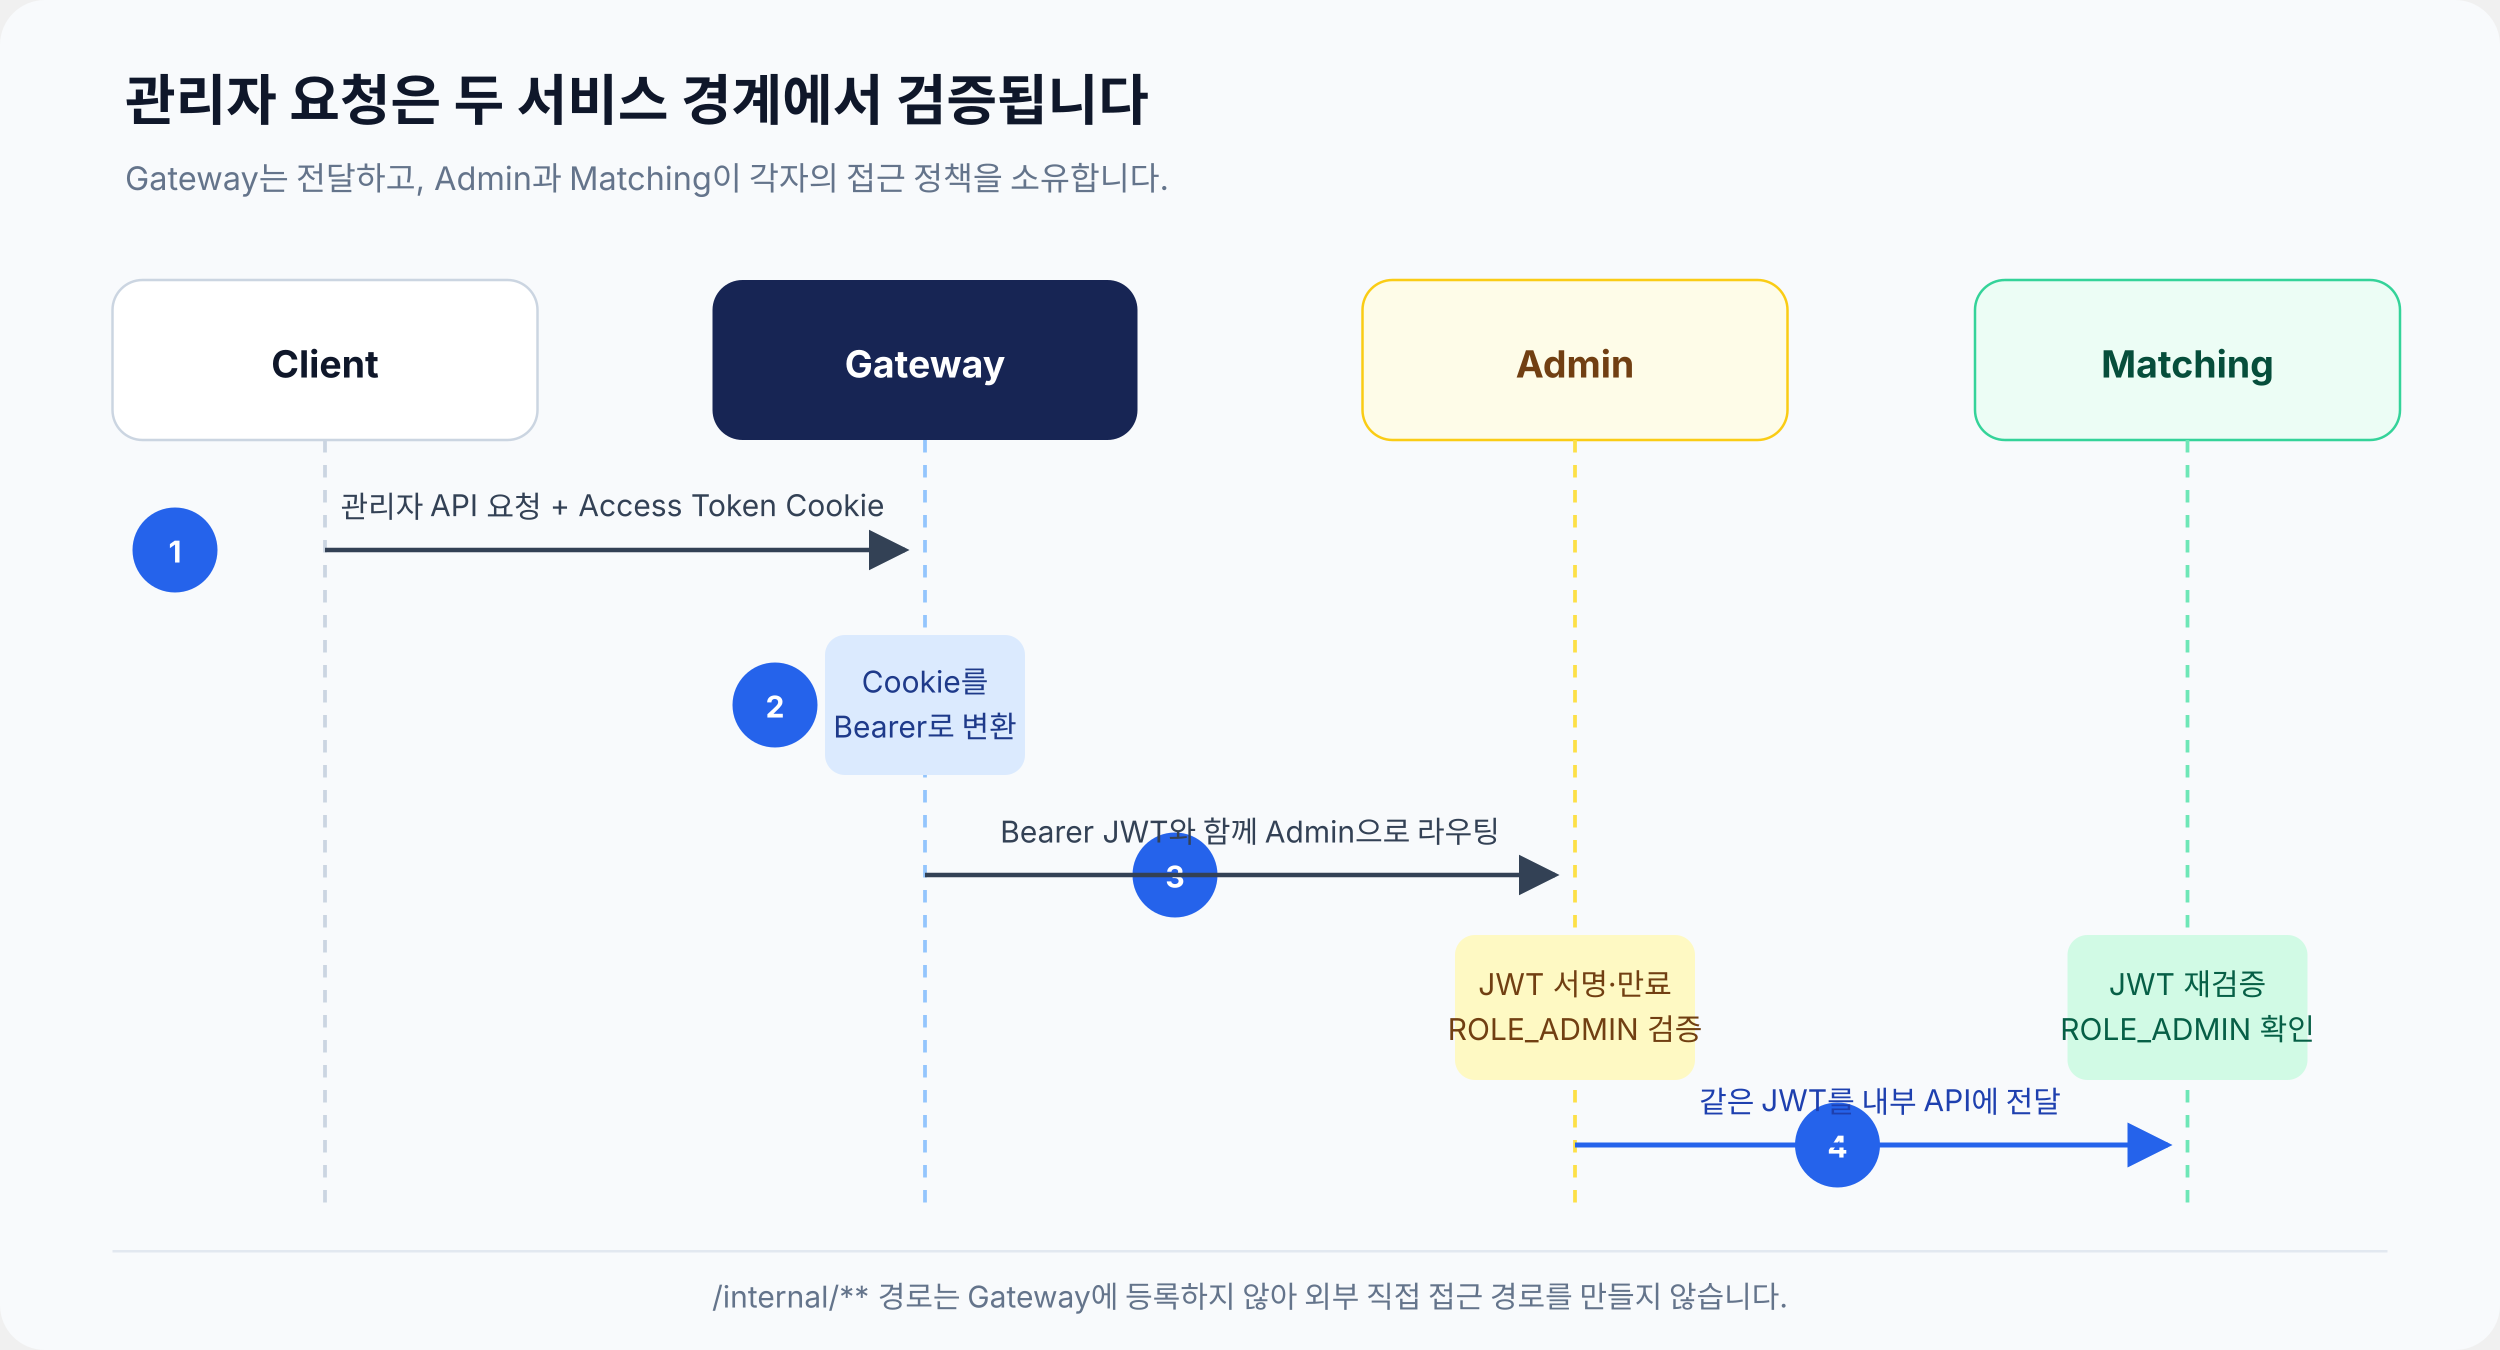
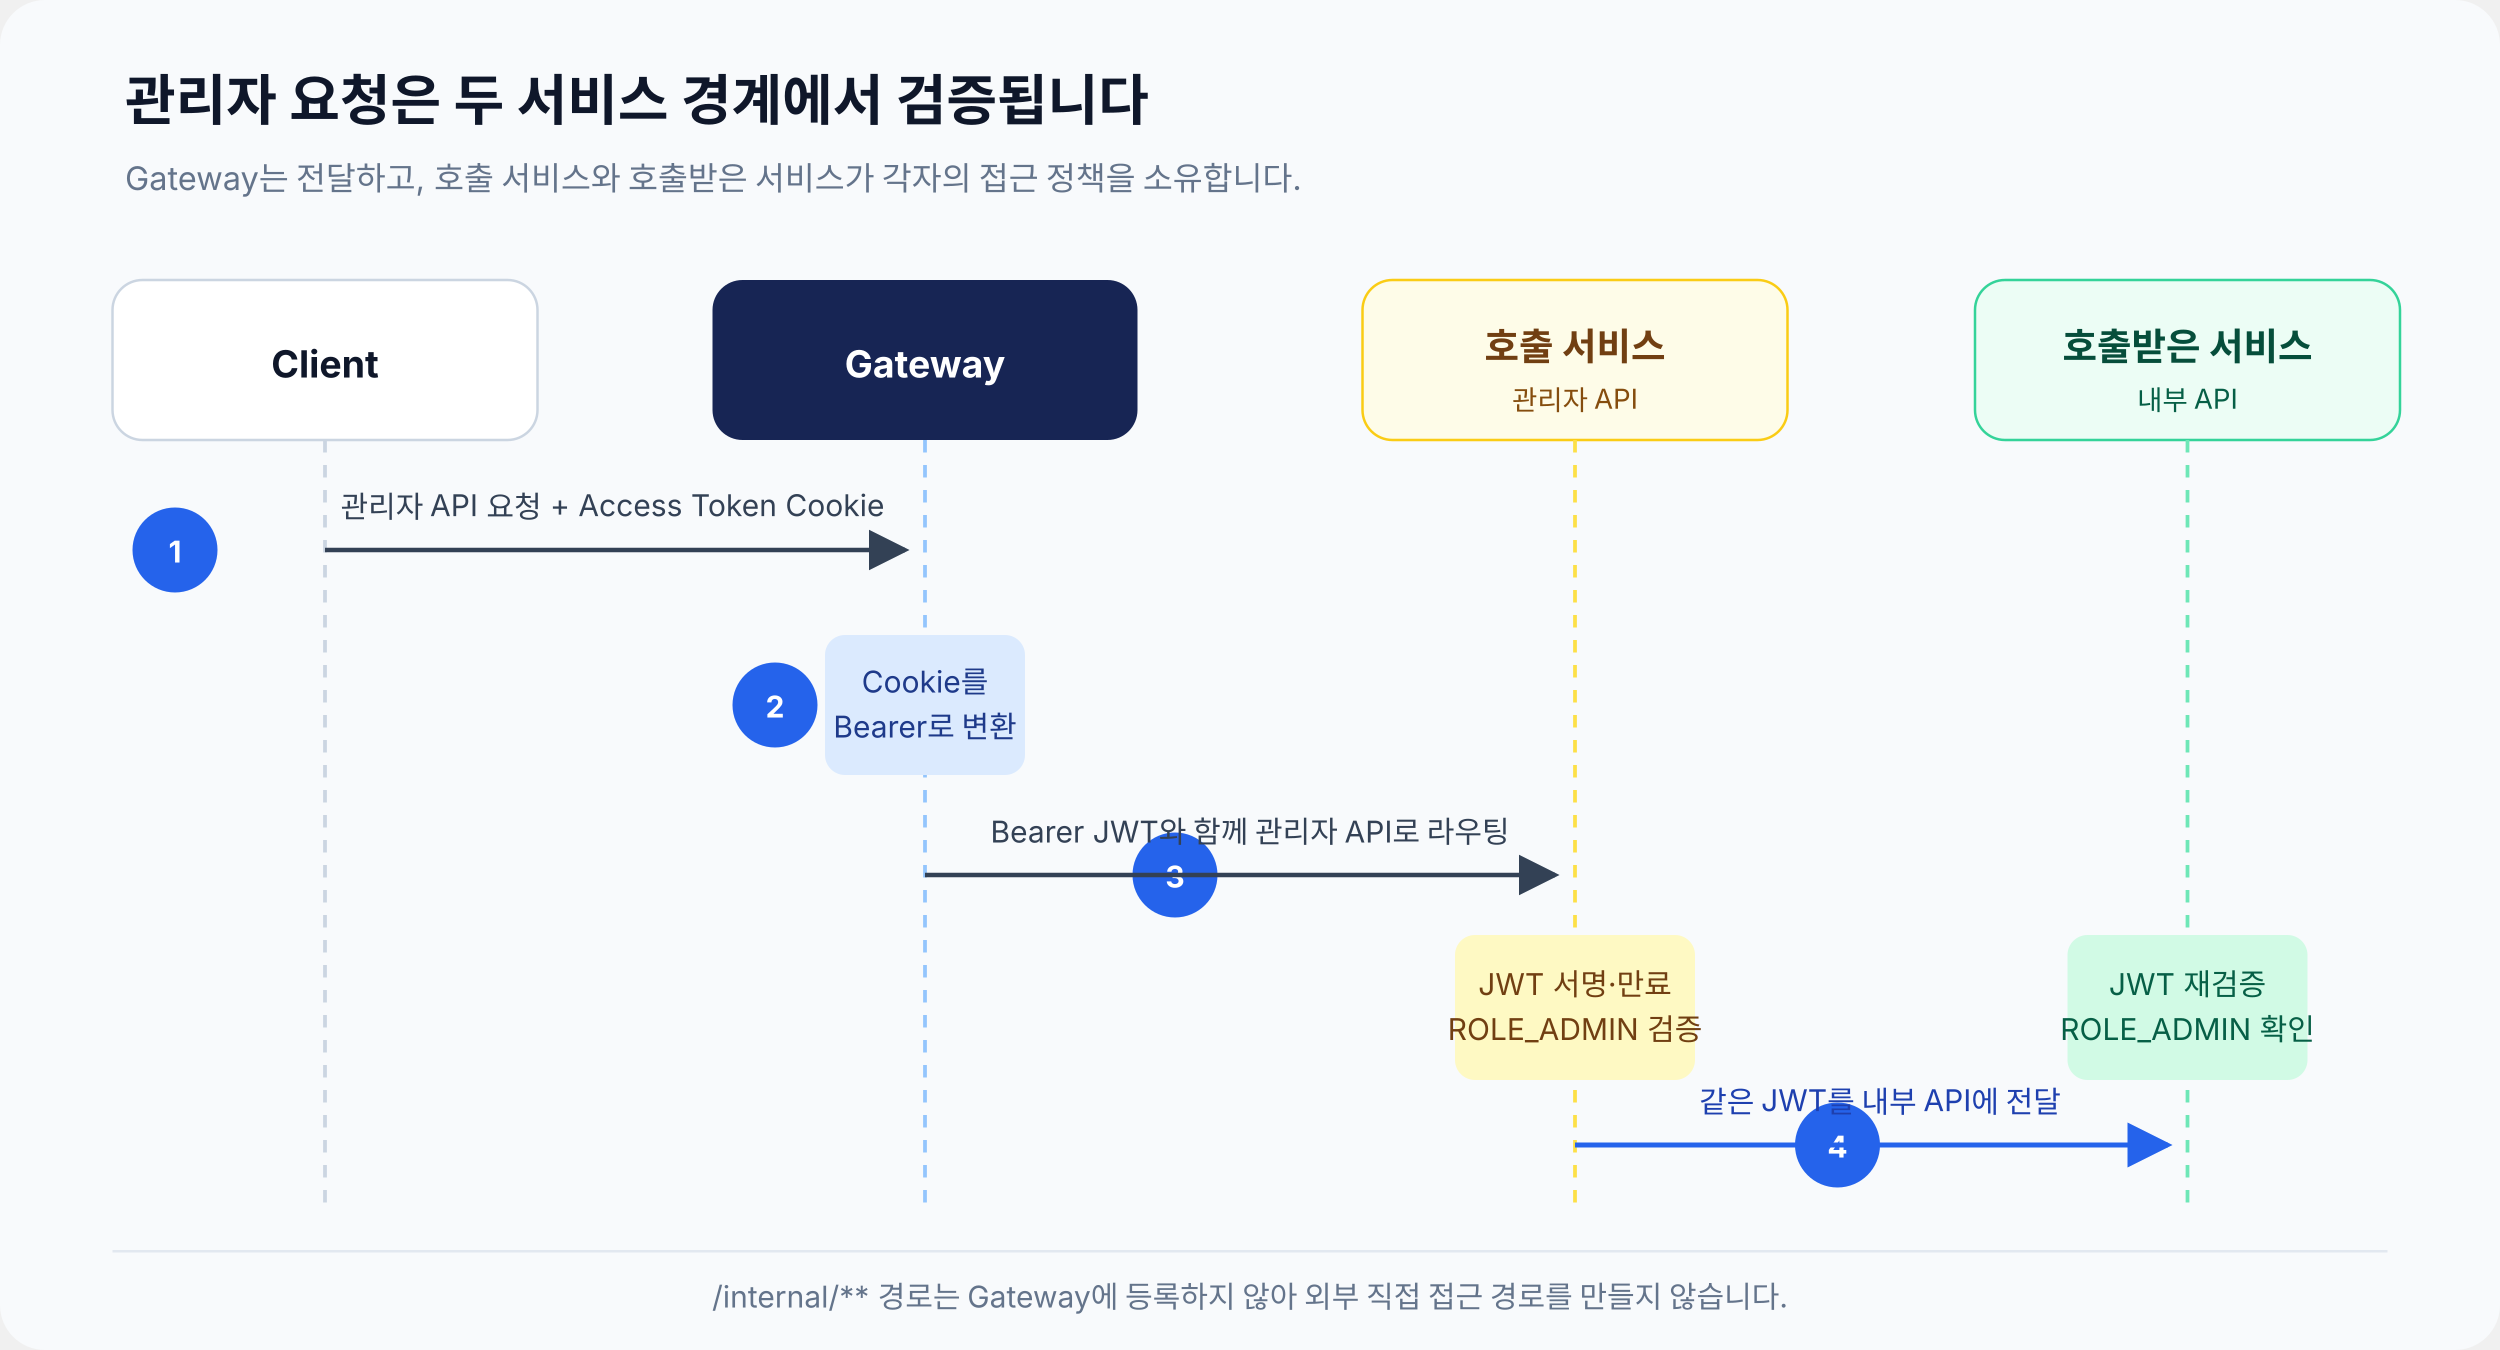
<svg xmlns="http://www.w3.org/2000/svg" viewBox="0 0 1000 540" font-family="-apple-system, BlinkMacSystemFont, 'Segoe UI', 'Malgun Gothic', sans-serif" role="img" aria-labelledby="title desc">
  <defs>
    <marker id="arrow" markerWidth="9" markerHeight="9" refX="8" refY="4.5" orient="auto">
      <path d="M0 0L9 4.5 0 9Z" fill="#334155" />
    </marker>
    <marker id="arrowBlue" markerWidth="9" markerHeight="9" refX="8" refY="4.5" orient="auto">
      <path d="M0 0L9 4.5 0 9Z" fill="#2563eb" />
    </marker>
  </defs>
  <rect width="1000" height="540" rx="18" fill="#f8fafc" />
  <text x="50" y="48" font-size="22" font-weight="700" fill="#0f172a">관리자 요청은 두 서비스 경계에서 검증됩니다</text>
-   <text x="50" y="76" font-size="13" fill="#64748b">Gateway는 전달하고, Admin과 Matching이 각자의 접근 정책을 소유합니다.</text>
+   <text x="50" y="76" font-size="13" fill="#64748b">Gateway는 전달하고, 호출 서비스와 호출받은 서비스가 각자의 접근 정책을 소유합니다.</text>
  <g>
    <rect x="45" y="112" width="170" height="64" rx="12" fill="#fff" stroke="#cbd5e1" />
    <rect x="285" y="112" width="170" height="64" rx="12" fill="#172554" />
    <rect x="545" y="112" width="170" height="64" rx="12" fill="#fefce8" stroke="#facc15" />
    <rect x="790" y="112" width="170" height="64" rx="12" fill="#ecfdf5" stroke="#34d399" />
    <text x="130" y="151" text-anchor="middle" font-size="15" font-weight="700" fill="#0f172a">Client</text>
    <text x="370" y="151" text-anchor="middle" font-size="15" font-weight="700" fill="#fff">Gateway</text>
-     <text x="630" y="151" text-anchor="middle" font-size="15" font-weight="700" fill="#713f12">Admin</text>
-     <text x="875" y="151" text-anchor="middle" font-size="15" font-weight="700" fill="#064e3b">Matching</text>
+     <text x="630" y="144" text-anchor="middle" font-size="15" font-weight="700" fill="#713f12">호출 서비스</text>
+     <text x="630" y="164" text-anchor="middle" font-size="11" fill="#854d0e">관리자 API</text>
+     <text x="875" y="144" text-anchor="middle" font-size="15" font-weight="700" fill="#064e3b">호출받은 서비스</text>
+     <text x="875" y="164" text-anchor="middle" font-size="11" fill="#065f46">내부 API</text>
    <line x1="130" y1="176" x2="130" y2="485" stroke="#cbd5e1" stroke-width="1.5" stroke-dasharray="5 5" />
    <line x1="370" y1="176" x2="370" y2="485" stroke="#93c5fd" stroke-width="1.5" stroke-dasharray="5 5" />
    <line x1="630" y1="176" x2="630" y2="485" stroke="#fde047" stroke-width="1.5" stroke-dasharray="5 5" />
    <line x1="875" y1="176" x2="875" y2="485" stroke="#6ee7b7" stroke-width="1.5" stroke-dasharray="5 5" />
  </g>
  <g font-size="12">
    <circle cx="70" cy="220" r="17" fill="#2563eb" />
    <text x="70" y="225" text-anchor="middle" font-weight="700" fill="#fff">1</text>
    <line x1="130" y1="220" x2="362" y2="220" stroke="#334155" stroke-width="1.8" marker-end="url(#arrow)" />
    <text x="245" y="207" text-anchor="middle" fill="#334155">관리자 API 요청 + Access Token Cookie</text>
    <circle cx="310" cy="282" r="17" fill="#2563eb" />
    <text x="310" y="287" text-anchor="middle" font-weight="700" fill="#fff">2</text>
    <rect x="330" y="254" width="80" height="56" rx="8" fill="#dbeafe" />
    <text x="370" y="277" text-anchor="middle" fill="#1e3a8a">Cookie를</text>
    <text x="370" y="295" text-anchor="middle" fill="#1e3a8a">Bearer로 변환</text>
    <circle cx="470" cy="350" r="17" fill="#2563eb" />
    <text x="470" y="355" text-anchor="middle" font-weight="700" fill="#fff">3</text>
    <line x1="370" y1="350" x2="622" y2="350" stroke="#334155" stroke-width="1.8" marker-end="url(#arrow)" />
-     <text x="500" y="337" text-anchor="middle" fill="#334155">Bearer JWT와 함께 Admin으로 라우팅</text>
+     <text x="500" y="337" text-anchor="middle" fill="#334155">Bearer JWT와 함께 관리자 API로 라우팅</text>
    <rect x="582" y="374" width="96" height="58" rx="8" fill="#fef9c3" />
    <text x="630" y="398" text-anchor="middle" fill="#713f12">JWT 서명·만료</text>
    <text x="630" y="416" text-anchor="middle" fill="#713f12">ROLE_ADMIN 검증</text>
    <circle cx="735" cy="458" r="17" fill="#2563eb" />
    <text x="735" y="463" text-anchor="middle" font-weight="700" fill="#fff">4</text>
    <line x1="630" y1="458" x2="867" y2="458" stroke="#2563eb" stroke-width="2" marker-end="url(#arrowBlue)" />
    <text x="752" y="445" text-anchor="middle" fill="#1e40af">같은 JWT를 내부 API에 전달</text>
    <rect x="827" y="374" width="96" height="58" rx="8" fill="#d1fae5" />
    <text x="875" y="398" text-anchor="middle" fill="#065f46">JWT 재검증</text>
    <text x="875" y="416" text-anchor="middle" fill="#065f46">ROLE_ADMIN 확인</text>
  </g>
  <rect x="45" y="500" width="910" height="1" fill="#e2e8f0" />
  <text x="500" y="523" text-anchor="middle" font-size="12" fill="#64748b">/internal/** 경로는 Gateway에 등록하지 않아 외부 직접 접근 경로를 만들지 않습니다.</text>
</svg>
